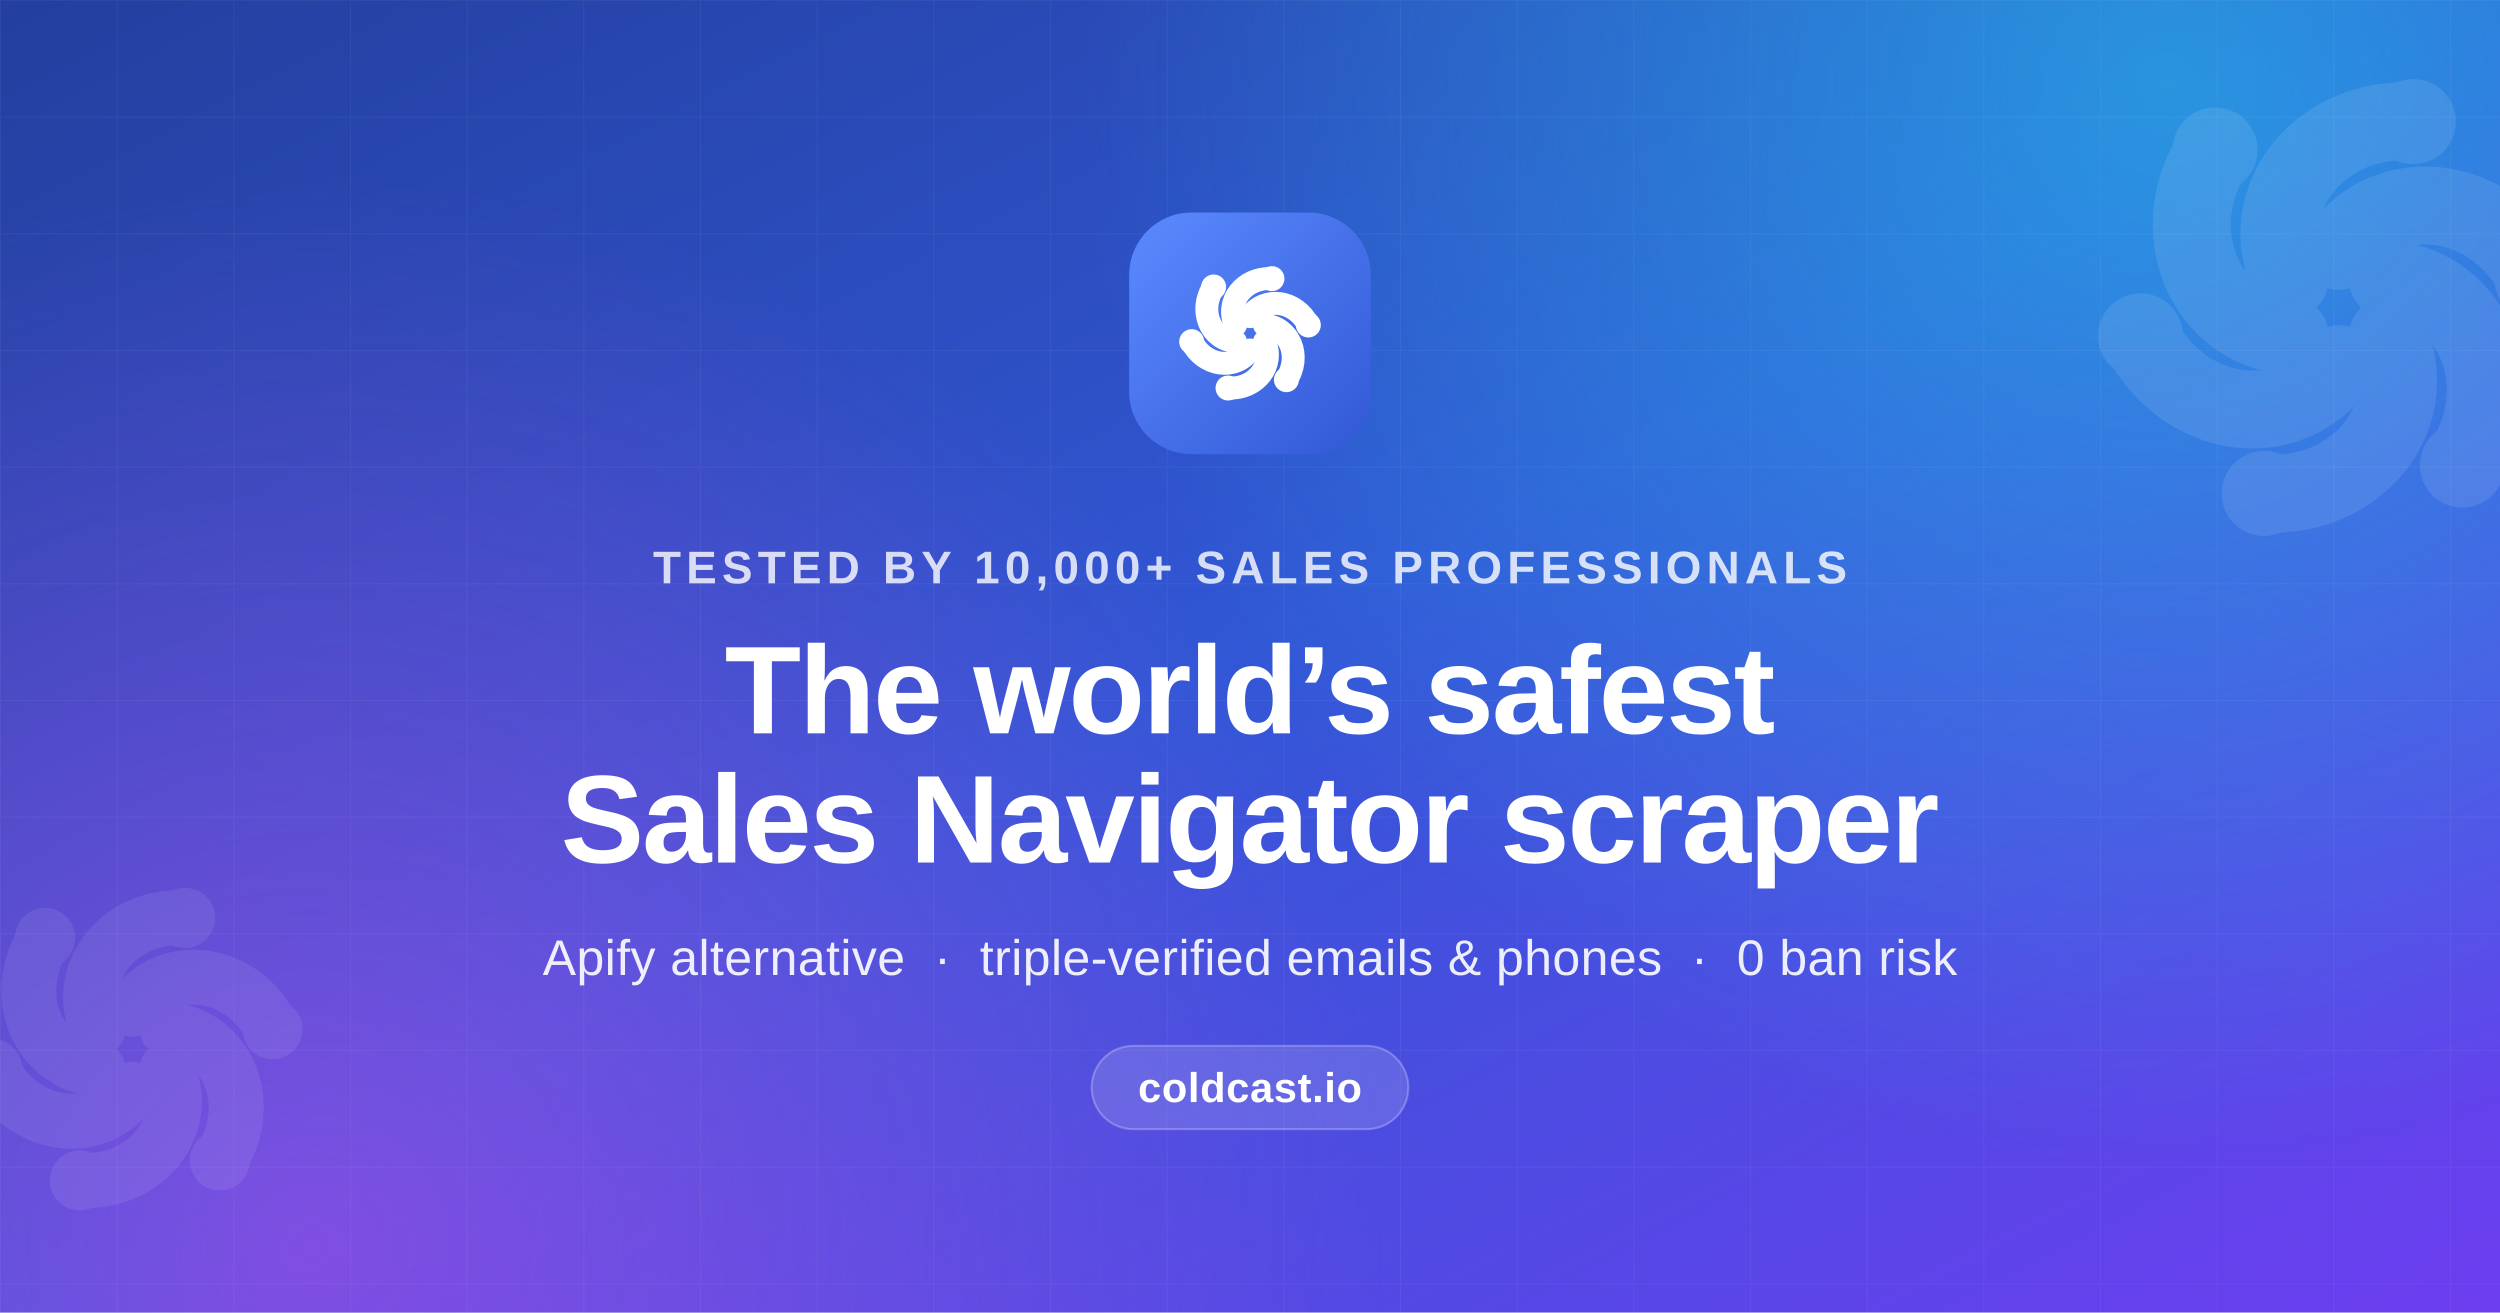
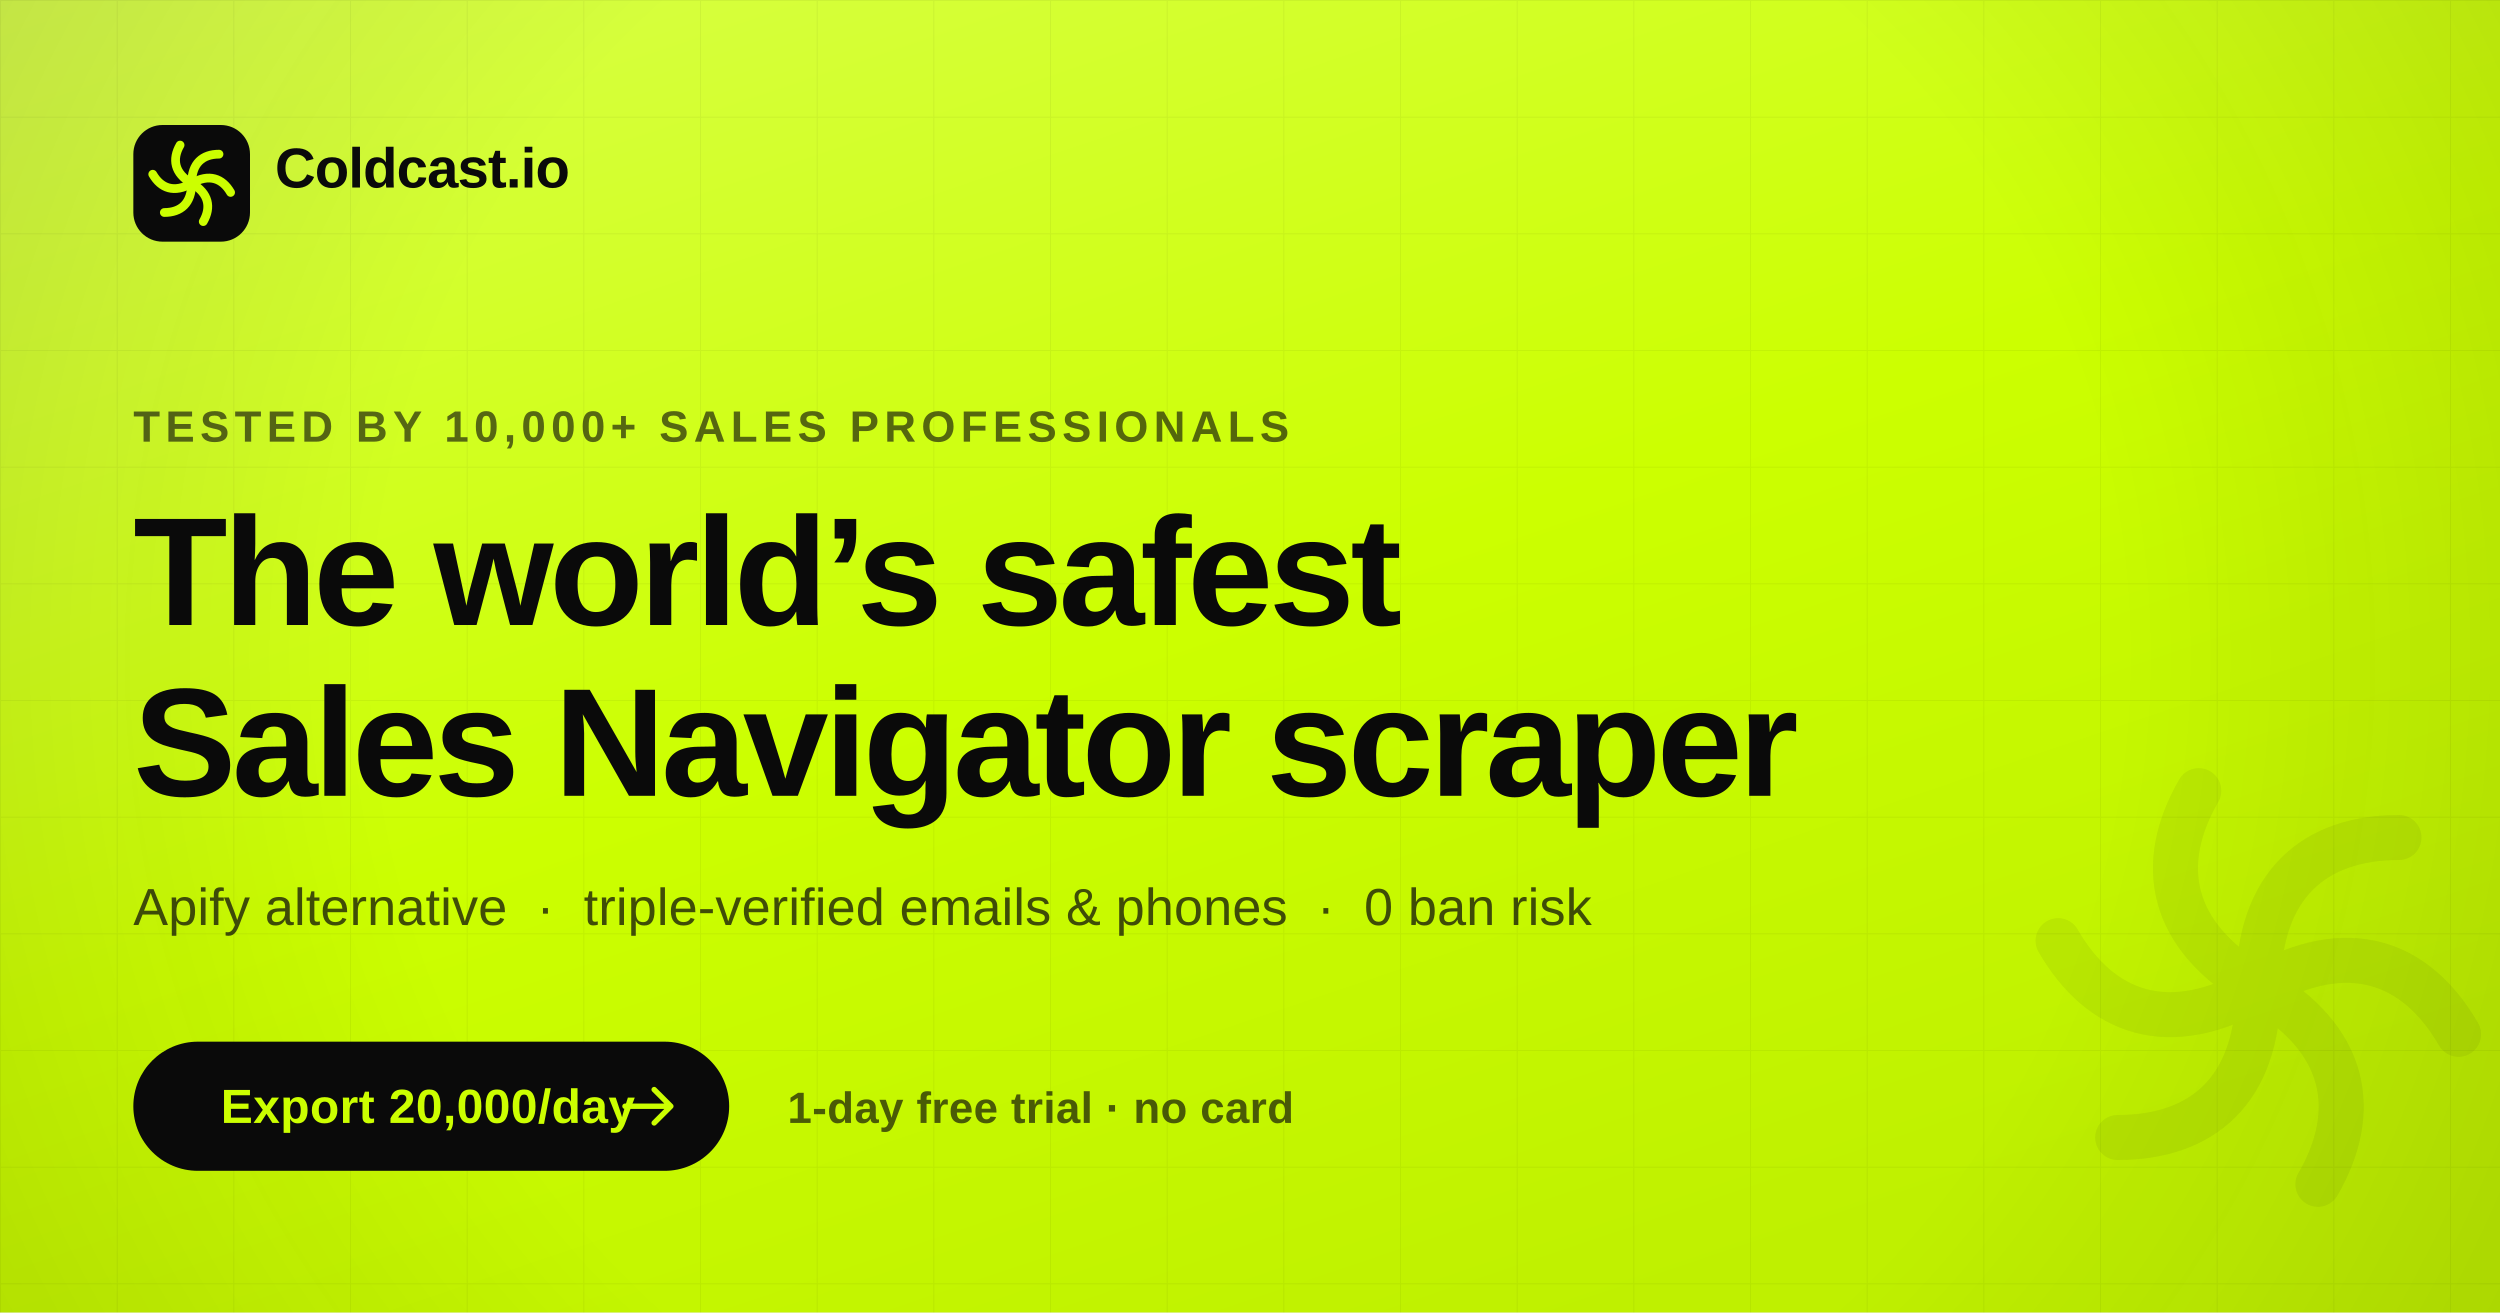
<svg xmlns="http://www.w3.org/2000/svg" viewBox="0 0 1200 630" width="1200" height="630">
  <defs>
-     <linearGradient id="og-bg" x1="0" y1="0" x2="1" y2="1">
-       <stop offset="0" stop-color="#233f9e" />
-       <stop offset="0.5" stop-color="#3257d6" />
-       <stop offset="1" stop-color="#6d3df0" />
+     <linearGradient id="og-bg" x1="0" y1="0" x2="0.65" y2="1">
+       <stop offset="0" stop-color="#d9ff4d" />
+       <stop offset="0.55" stop-color="#ccff00" />
+       <stop offset="1" stop-color="#bff000" />
    </linearGradient>
-     <linearGradient id="og-tile" x1="0" y1="0" x2="1" y2="1">
-       <stop offset="0" stop-color="#5b8bff" />
-       <stop offset="1" stop-color="#3257d6" />
-     </linearGradient>
-     <radialGradient id="og-cyan" cx="1040" cy="40" r="520" gradientUnits="userSpaceOnUse">
-       <stop offset="0" stop-color="#22d3ee" stop-opacity="0.5" />
-       <stop offset="1" stop-color="#22d3ee" stop-opacity="0" />
-     </radialGradient>
-     <radialGradient id="og-mag" cx="150" cy="600" r="520" gradientUnits="userSpaceOnUse">
-       <stop offset="0" stop-color="#d946ef" stop-opacity="0.45" />
-       <stop offset="1" stop-color="#d946ef" stop-opacity="0" />
+     <radialGradient id="og-vignette" cx="600" cy="315" r="760" gradientUnits="userSpaceOnUse">
+       <stop offset="0.55" stop-color="#0a0a0a" stop-opacity="0" />
+       <stop offset="1" stop-color="#0a0a0a" stop-opacity="0.14" />
    </radialGradient>
    <pattern id="og-grid" width="56" height="56" patternUnits="userSpaceOnUse">
-       <path d="M56 0H0V56" fill="none" stroke="#ffffff" stroke-opacity="0.05" stroke-width="1" />
+       <path d="M56 0H0V56" fill="none" stroke="#0a0a0a" stroke-opacity="0.05" stroke-width="1" />
    </pattern>
-     <g id="og-swirl" stroke="#ffffff" stroke-width="11" stroke-linecap="round" fill="none">
-       <g transform="rotate(0 64 64)">
-         <path d="M64 56 C 71 46 86 48 92 60" />
-         <circle cx="92" cy="60" r="6" fill="#ffffff" stroke="none" />
-       </g>
-       <g transform="rotate(60 64 64)">
-         <path d="M64 56 C 71 46 86 48 92 60" />
-         <circle cx="92" cy="60" r="6" fill="#ffffff" stroke="none" />
-       </g>
-       <g transform="rotate(120 64 64)">
-         <path d="M64 56 C 71 46 86 48 92 60" />
-         <circle cx="92" cy="60" r="6" fill="#ffffff" stroke="none" />
-       </g>
-       <g transform="rotate(180 64 64)">
-         <path d="M64 56 C 71 46 86 48 92 60" />
-         <circle cx="92" cy="60" r="6" fill="#ffffff" stroke="none" />
-       </g>
-       <g transform="rotate(240 64 64)">
-         <path d="M64 56 C 71 46 86 48 92 60" />
-         <circle cx="92" cy="60" r="6" fill="#ffffff" stroke="none" />
-       </g>
-       <g transform="rotate(300 64 64)">
-         <path d="M64 56 C 71 46 86 48 92 60" />
-         <circle cx="92" cy="60" r="6" fill="#ffffff" stroke="none" />
-       </g>
+     <g id="og-swirl" stroke="#0a0a0a" stroke-width="2.4" stroke-linecap="round" fill="none">
+       <path d="M16 16 C16 10.5 19 8 23.5 8" />
+       <path d="M16 16 C16 10.5 19 8 23.5 8" transform="rotate(60 16 16)" />
+       <path d="M16 16 C16 10.5 19 8 23.5 8" transform="rotate(120 16 16)" />
+       <path d="M16 16 C16 10.5 19 8 23.5 8" transform="rotate(180 16 16)" />
+       <path d="M16 16 C16 10.5 19 8 23.5 8" transform="rotate(240 16 16)" />
+       <path d="M16 16 C16 10.5 19 8 23.5 8" transform="rotate(300 16 16)" />
    </g>
  </defs>
  <rect width="1200" height="630" fill="url(#og-bg)" />
-   <rect width="1200" height="630" fill="url(#og-cyan)" />
-   <rect width="1200" height="630" fill="url(#og-mag)" />
  <rect width="1200" height="630" fill="url(#og-grid)" />
-   <use href="#og-swirl" transform="translate(905 -70) scale(3.4)" opacity="0.10" />
-   <use href="#og-swirl" transform="translate(-90 350) scale(2.4)" opacity="0.08" />
-   <g transform="translate(536 96) scale(1.0)">
-     <rect x="6" y="6" width="116" height="116" rx="30" fill="url(#og-tile)" />
-     <g stroke="#ffffff" stroke-width="11" stroke-linecap="round" fill="none">
-       <g transform="rotate(0 64 64)">
-         <path d="M64 56 C 71 46 86 48 92 60" />
-         <circle cx="92" cy="60" r="6" fill="#ffffff" stroke="none" />
-       </g>
-       <g transform="rotate(60 64 64)">
-         <path d="M64 56 C 71 46 86 48 92 60" />
-         <circle cx="92" cy="60" r="6" fill="#ffffff" stroke="none" />
-       </g>
-       <g transform="rotate(120 64 64)">
-         <path d="M64 56 C 71 46 86 48 92 60" />
-         <circle cx="92" cy="60" r="6" fill="#ffffff" stroke="none" />
-       </g>
-       <g transform="rotate(180 64 64)">
-         <path d="M64 56 C 71 46 86 48 92 60" />
-         <circle cx="92" cy="60" r="6" fill="#ffffff" stroke="none" />
-       </g>
-       <g transform="rotate(240 64 64)">
-         <path d="M64 56 C 71 46 86 48 92 60" />
-         <circle cx="92" cy="60" r="6" fill="#ffffff" stroke="none" />
-       </g>
-       <g transform="rotate(300 64 64)">
-         <path d="M64 56 C 71 46 86 48 92 60" />
-         <circle cx="92" cy="60" r="6" fill="#ffffff" stroke="none" />
-       </g>
+   <rect width="1200" height="630" fill="url(#og-vignette)" />
+   <use href="#og-swirl" transform="translate(940 330) scale(9)" opacity="0.06" />
+   <g transform="translate(64 60) scale(1.75)">
+     <rect width="32" height="32" rx="8" fill="#0a0a0a" />
+     <g stroke="#ccff00" stroke-width="2.4" stroke-linecap="round" fill="none">
+       <path d="M16 16 C16 10.5 19 8 23.5 8" />
+       <path d="M16 16 C16 10.5 19 8 23.5 8" transform="rotate(60 16 16)" />
+       <path d="M16 16 C16 10.5 19 8 23.5 8" transform="rotate(120 16 16)" />
+       <path d="M16 16 C16 10.5 19 8 23.5 8" transform="rotate(180 16 16)" />
+       <path d="M16 16 C16 10.5 19 8 23.5 8" transform="rotate(240 16 16)" />
+       <path d="M16 16 C16 10.5 19 8 23.5 8" transform="rotate(300 16 16)" />
    </g>
  </g>
-   <text x="600" y="280" text-anchor="middle" font-family="'Segoe UI', 'Helvetica Neue', Arial, sans-serif" font-size="22" font-weight="600" letter-spacing="2.5" fill="#ffffff" fill-opacity="0.8">TESTED BY 10,000+ SALES PROFESSIONALS</text>
-   <text x="600" y="352" text-anchor="middle" font-family="'Segoe UI', 'Helvetica Neue', Arial, sans-serif" font-size="60" font-weight="700" letter-spacing="-1" fill="#ffffff">The world’s safest</text>
-   <text x="600" y="414" text-anchor="middle" font-family="'Segoe UI', 'Helvetica Neue', Arial, sans-serif" font-size="60" font-weight="700" letter-spacing="-1" fill="#ffffff">Sales Navigator scraper</text>
-   <text x="600" y="468" text-anchor="middle" font-family="'Segoe UI', 'Helvetica Neue', Arial, sans-serif" font-size="24" font-weight="500" letter-spacing="0.2" fill="#ffffff" fill-opacity="0.9">Apify alternative  ·  triple-verified emails &amp; phones  ·  0 ban risk</text>
-   <rect x="524" y="502" width="152" height="40" rx="20" fill="#ffffff" fill-opacity="0.14" stroke="#ffffff" stroke-opacity="0.25" stroke-width="1" />
-   <text x="600" y="529" text-anchor="middle" font-family="'Segoe UI', 'Helvetica Neue', Arial, sans-serif" font-size="20" font-weight="600" letter-spacing="0.3" fill="#ffffff">coldcast.io</text>
+   <text x="132" y="90" font-family="'Segoe UI', 'Helvetica Neue', Arial, sans-serif" font-size="27" font-weight="700" letter-spacing="-0.4" fill="#0a0a0a">Coldcast.io</text>
+   <text x="64" y="212" font-family="'Segoe UI', 'Helvetica Neue', Arial, sans-serif" font-size="21" font-weight="700" letter-spacing="2.6" fill="#0a0a0a" fill-opacity="0.62">TESTED BY 10,000+ SALES PROFESSIONALS</text>
+   <text x="64" y="300" font-family="'Segoe UI', 'Helvetica Neue', Arial, sans-serif" font-size="74" font-weight="700" letter-spacing="-2" fill="#0a0a0a">The world’s safest</text>
+   <text x="64" y="382" font-family="'Segoe UI', 'Helvetica Neue', Arial, sans-serif" font-size="74" font-weight="700" letter-spacing="-2" fill="#0a0a0a">Sales Navigator scraper</text>
+   <text x="64" y="444" font-family="'Segoe UI', 'Helvetica Neue', Arial, sans-serif" font-size="25" font-weight="500" letter-spacing="0.1" fill="#0a0a0a" fill-opacity="0.72">Apify alternative  ·  triple-verified emails &amp; phones  ·  0 ban risk</text>
+   <rect x="64" y="500" width="286" height="62" rx="31" fill="#0a0a0a" />
+   <text x="106" y="539" font-family="'Segoe UI', 'Helvetica Neue', Arial, sans-serif" font-size="23" font-weight="700" letter-spacing="0.2" fill="#ccff00">Export 20,000/day</text>
+   <path d="M300 531h22M314 523l8 8-8 8" stroke="#ccff00" stroke-width="2.6" stroke-linecap="round" stroke-linejoin="round" fill="none" />
+   <text x="378" y="539" font-family="'Segoe UI', 'Helvetica Neue', Arial, sans-serif" font-size="21" font-weight="600" letter-spacing="0.2" fill="#0a0a0a" fill-opacity="0.66">1-day free trial · no card</text>
</svg>
